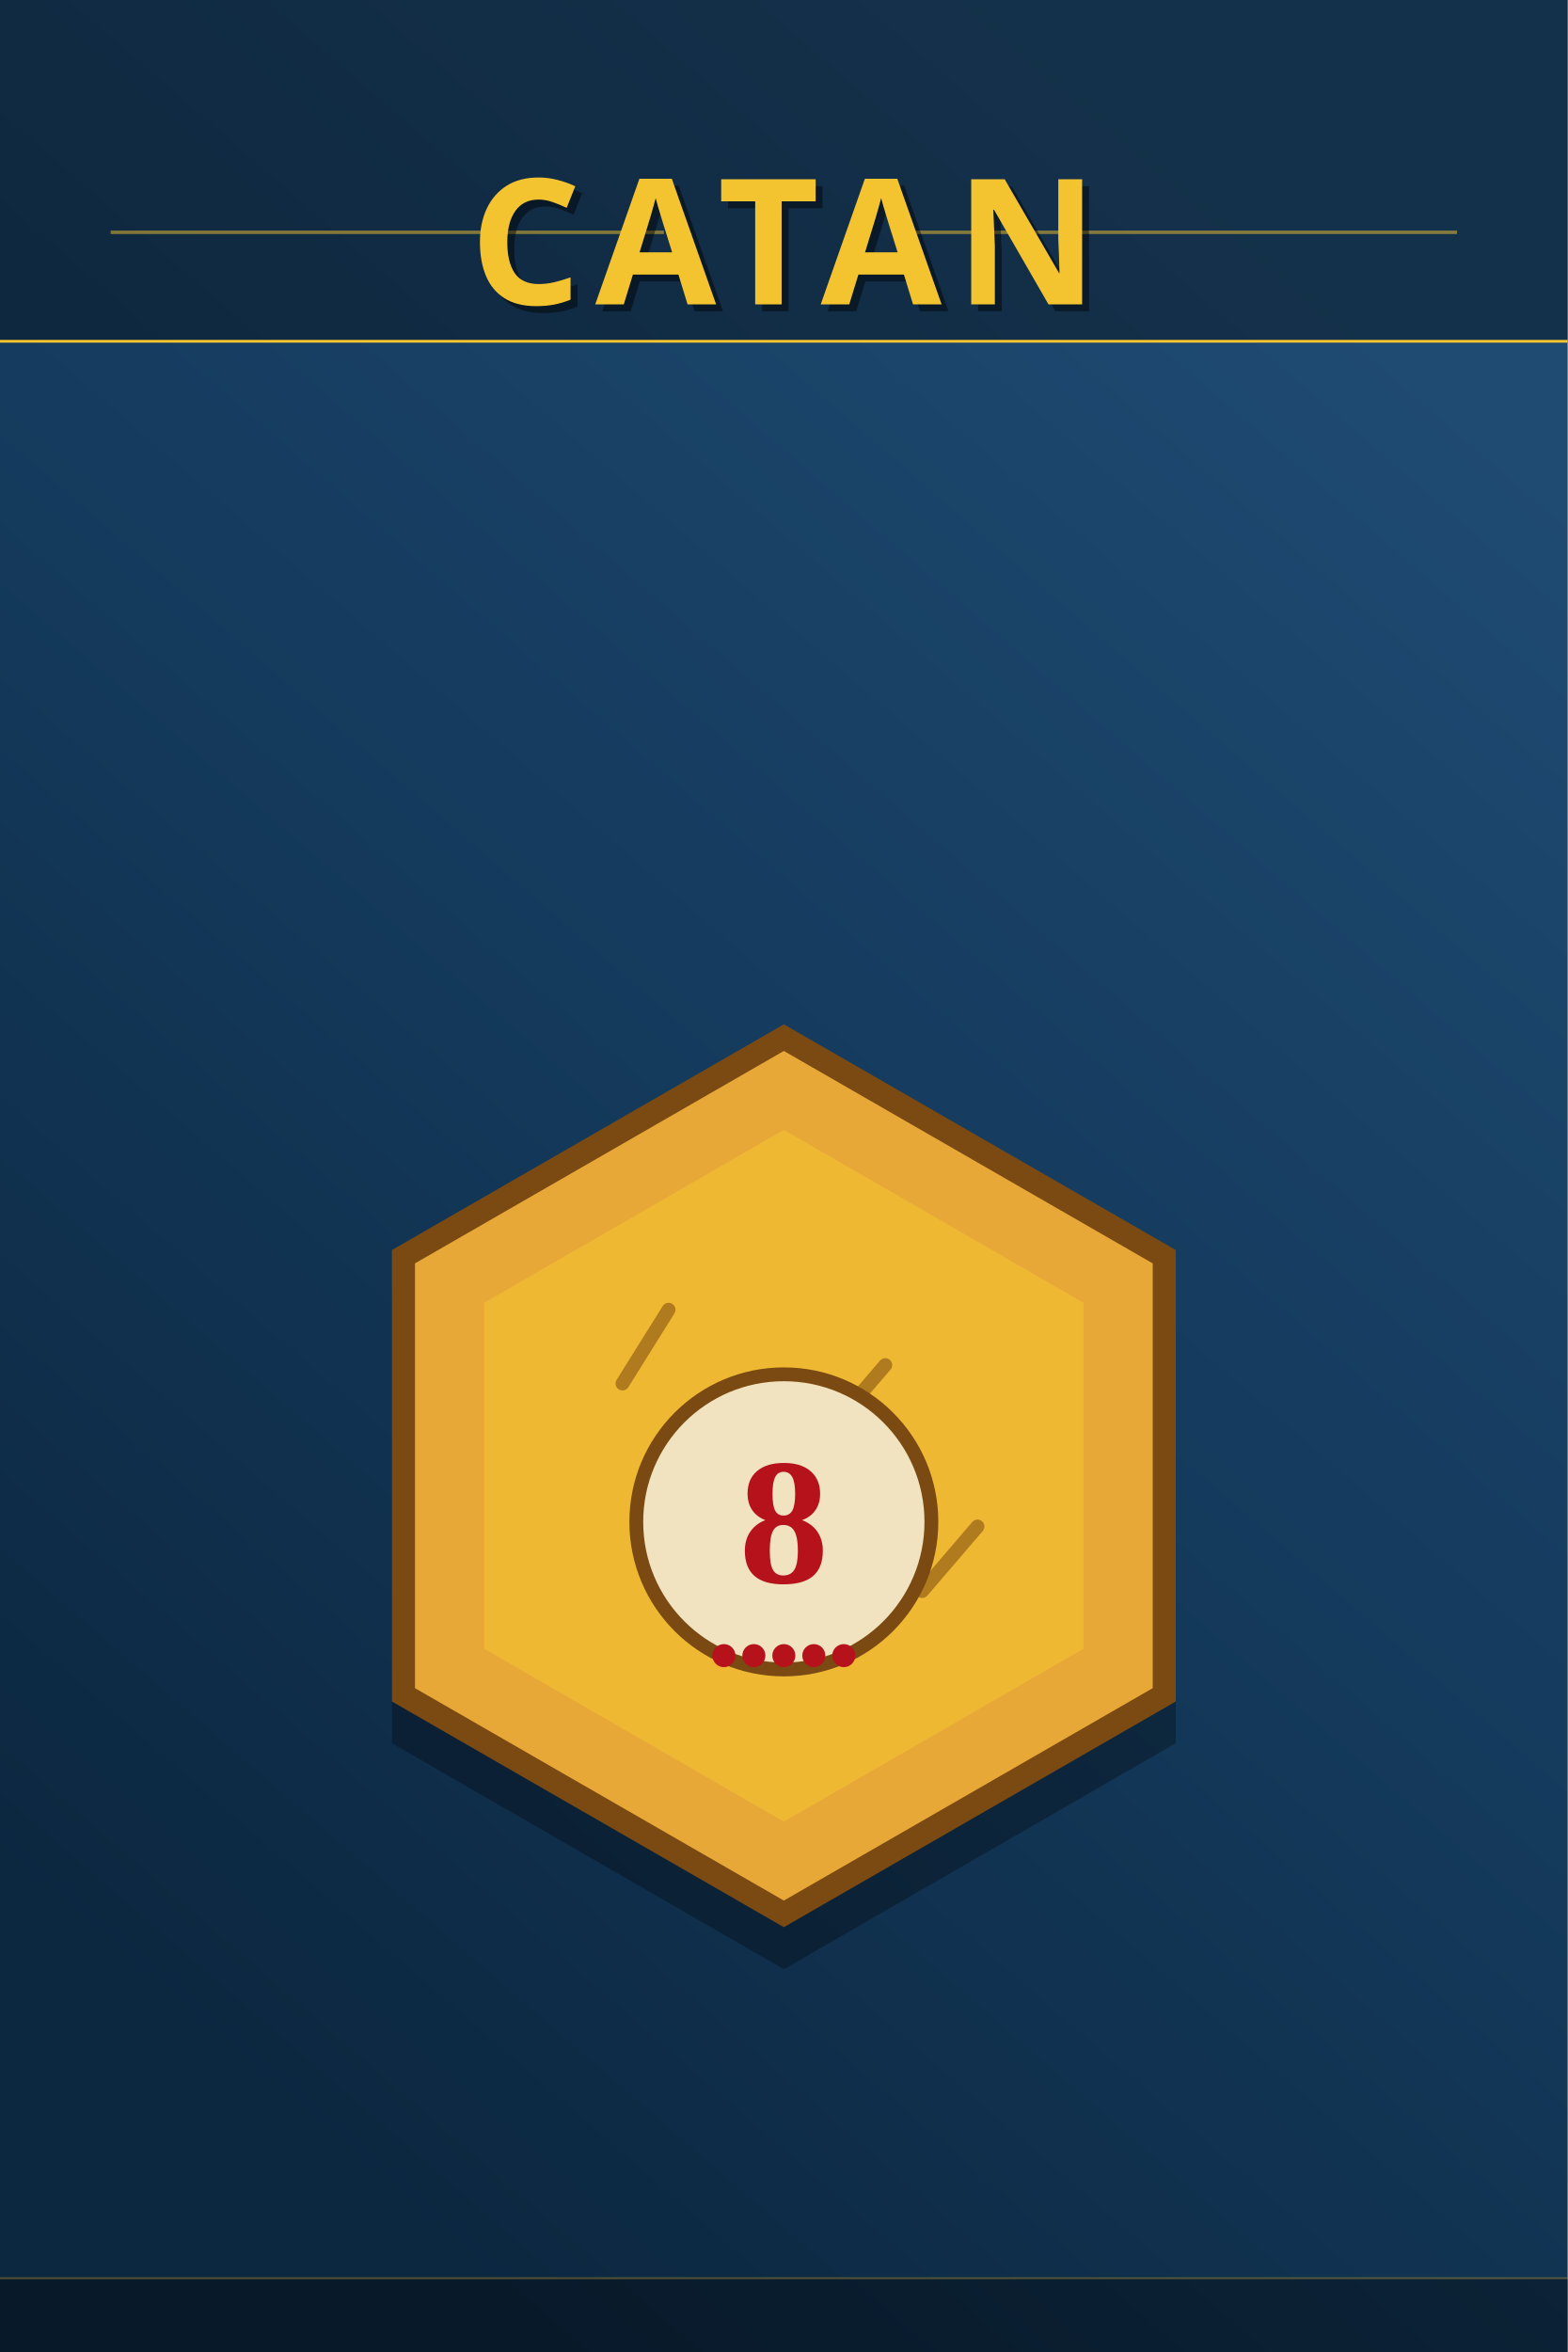
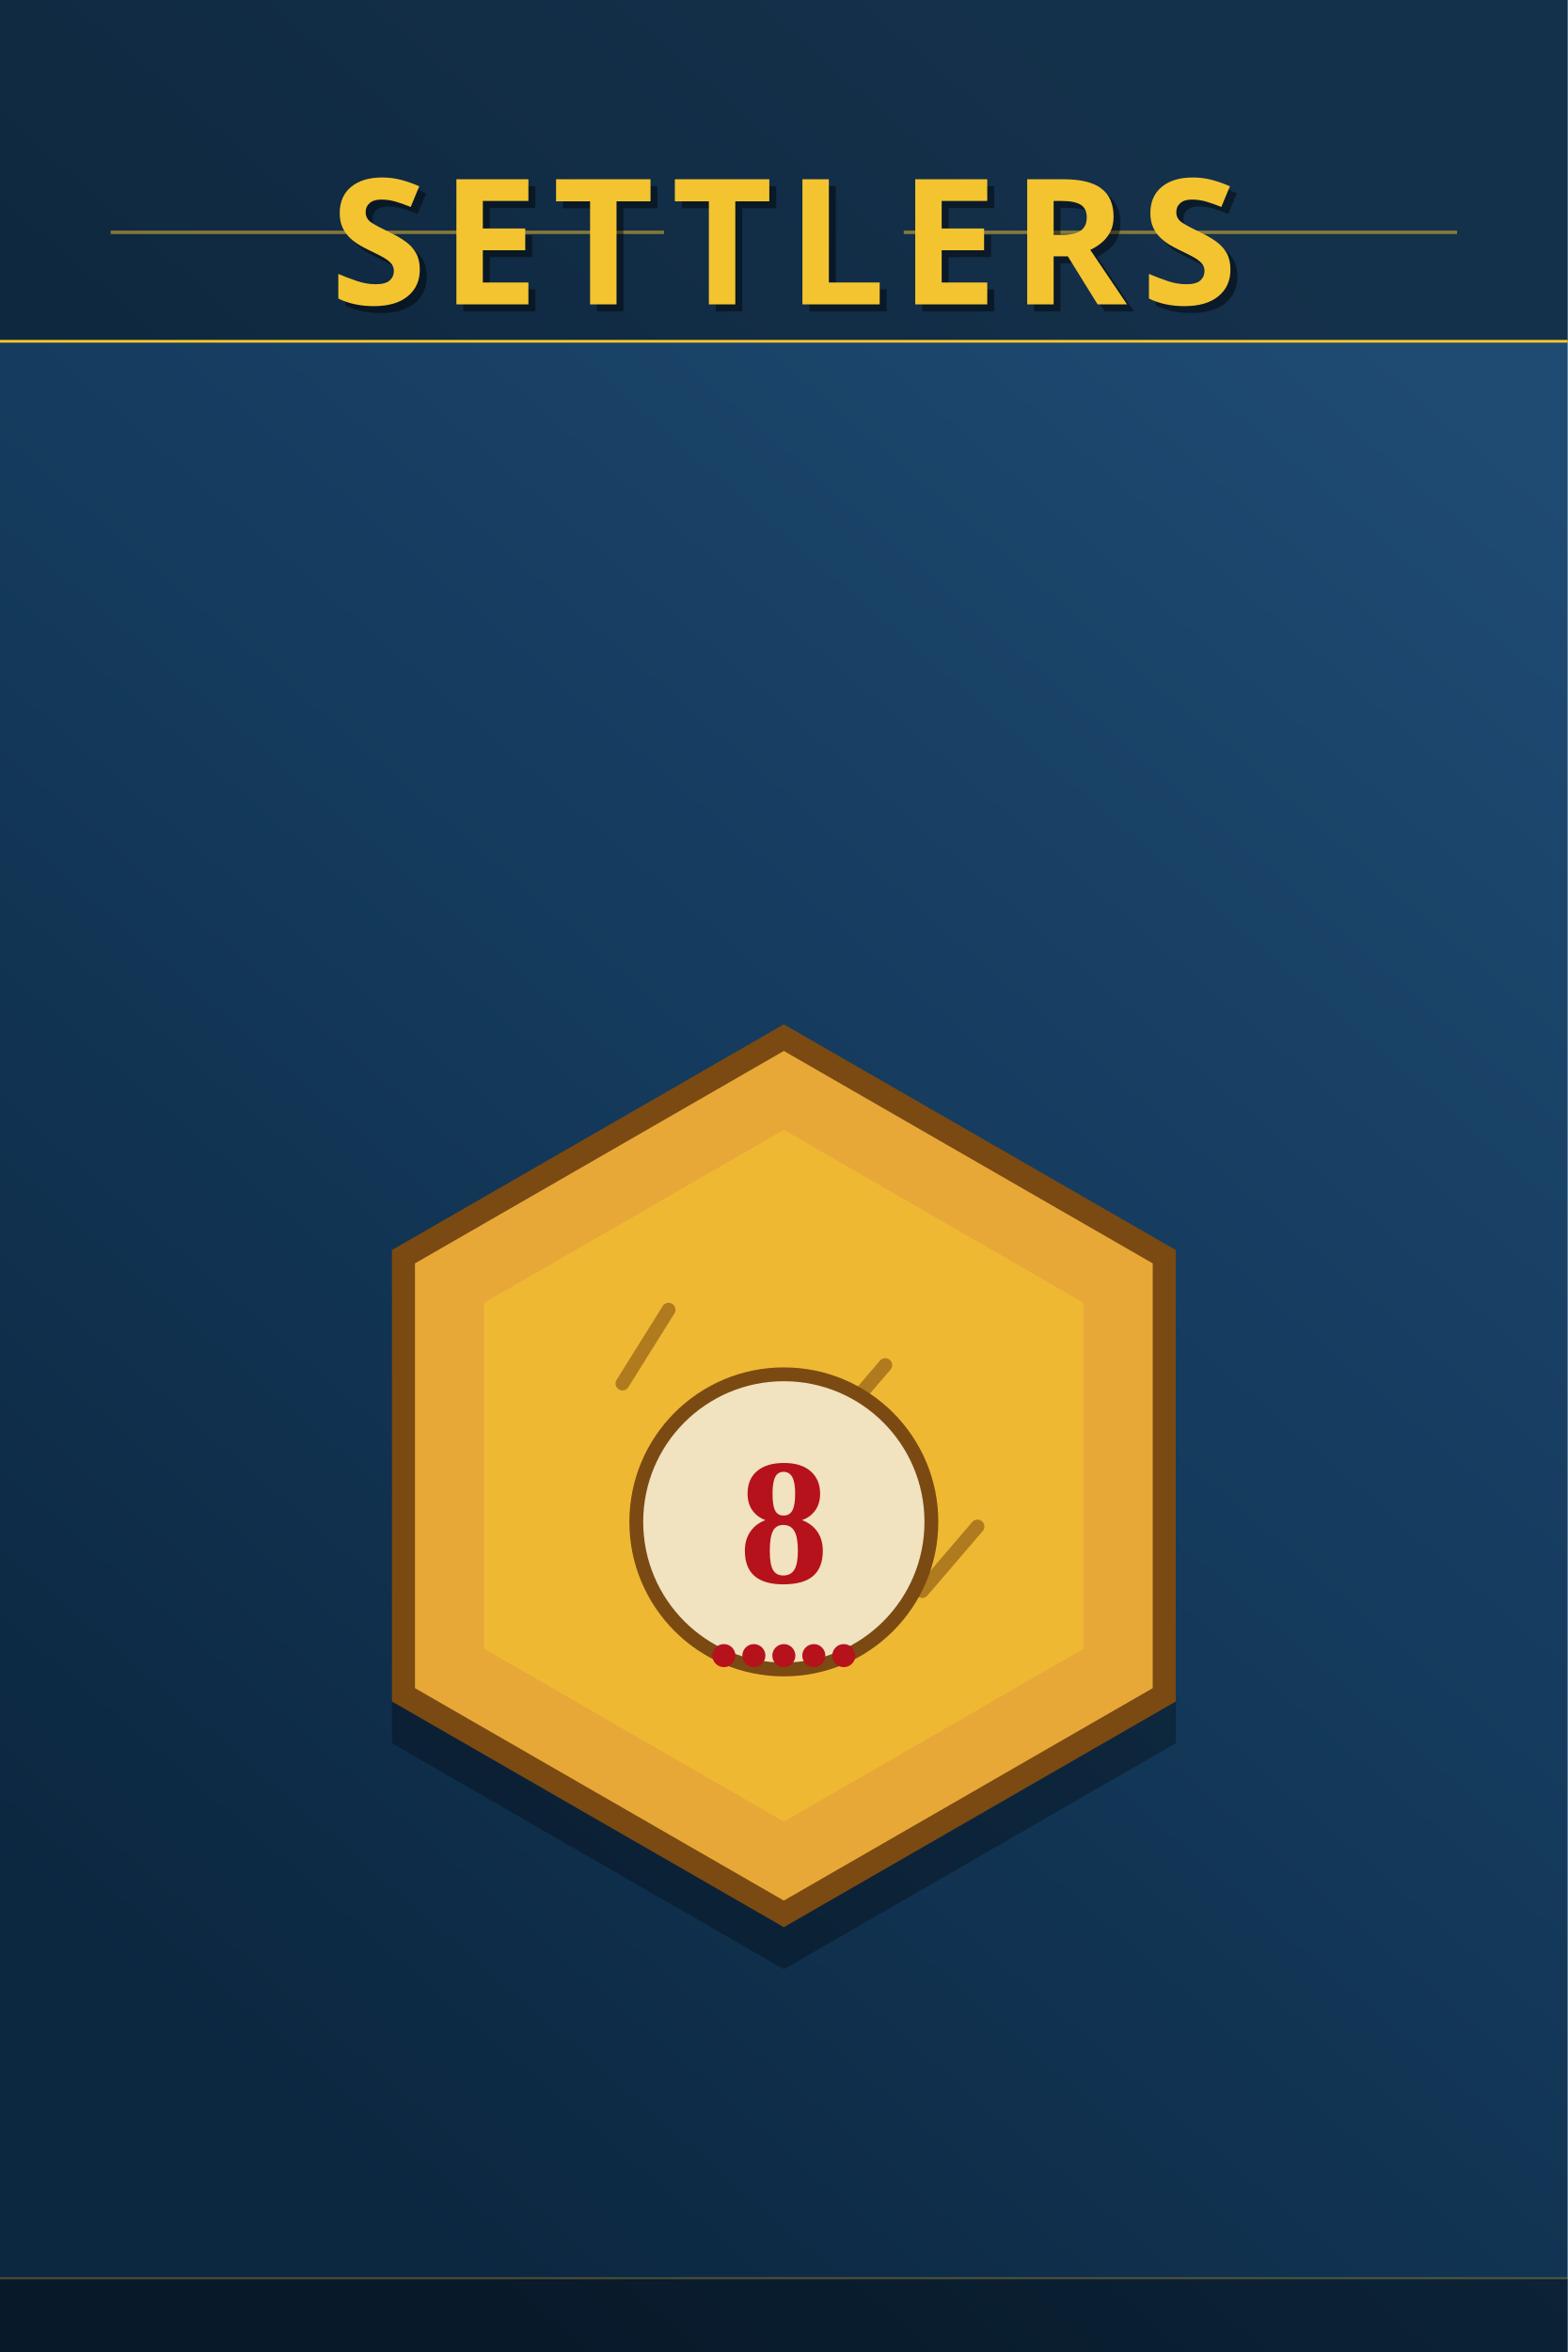
<svg xmlns="http://www.w3.org/2000/svg" width="400" height="600" viewBox="0 0 680 1020">
  <defs>
    <linearGradient id="gcatan" x1="0.75" y1="0.067" x2="0.25" y2="0.933">
      <stop offset="0.0" stop-color="#1f4a72" />
      <stop offset="0.5" stop-color="#143a5c" />
      <stop offset="1.0" stop-color="#0c2740" />
    </linearGradient>
  </defs>
  <rect width="680" height="1020" fill="url(#gcatan)" />
  <rect x="0" y="0" width="680" height="148" fill="rgba(0,0,0,0.34)" />
  <line x1="0" y1="148" x2="680" y2="148" stroke="#f4c430" stroke-width="1.2" />
  <rect x="48" y="100" width="240" height="1.5" fill="#f4c430" opacity="0.5" />
  <rect x="392" y="100" width="240" height="1.5" fill="#f4c430" opacity="0.5" />
-   <text x="343" y="135" text-anchor="middle" font-family="'Arial Black','Impact',sans-serif" font-weight="900" font-size="76" fill="rgba(0,0,0,0.45)" letter-spacing="6">CATAN</text>
-   <text x="340" y="132" text-anchor="middle" font-family="'Arial Black','Impact',sans-serif" font-weight="900" font-size="76" fill="#f4c430" letter-spacing="6">CATAN</text>
+   <text x="343" y="135" text-anchor="middle" font-family="'Arial Black','Impact',sans-serif" font-weight="900" font-size="76" fill="rgba(0,0,0,0.45)" letter-spacing="6">SETTLERS</text>
+   <text x="340" y="132" text-anchor="middle" font-family="'Arial Black','Impact',sans-serif" font-weight="900" font-size="76" fill="#f4c430" letter-spacing="6">SETTLERS</text>
  <g transform="translate(340,640)">
    <polygon points="0,196 170,98 170,-98 0,-196 -170,-98 -170,98" fill="#000" opacity="0.3" transform="translate(0,18)" />
    <polygon points="0,190 165,95 165,-95 0,-190 -165,-95 -165,95" fill="#e8a838" />
    <polygon points="0,190 165,95 165,-95 0,-190 -165,-95 -165,95" fill="none" stroke="#7a4a12" stroke-width="10" />
    <polygon points="0,150 130,75 130,-75 0,-150 -130,-75 -130,75" fill="#f4c430" opacity="0.55" />
    <g stroke="#b07a1e" stroke-width="6" stroke-linecap="round">
      <line x1="-70" y1="-40" x2="-50" y2="-72" />
      <line x1="20" y1="-20" x2="44" y2="-48" />
      <line x1="-30" y1="60" x2="-8" y2="34" />
      <line x1="60" y1="50" x2="84" y2="22" />
    </g>
    <circle cx="0" cy="20" r="64" fill="#f1e2c0" />
    <circle cx="0" cy="20" r="64" fill="none" stroke="#7a4a12" stroke-width="6" />
    <text x="0" y="20" text-anchor="middle" dominant-baseline="central" font-family="'Georgia','Times New Roman',serif" font-weight="700" font-size="78" fill="#b5121b">8</text>
    <g fill="#b5121b">
      <circle cx="-26" cy="78" r="5" />
      <circle cx="-13" cy="78" r="5" />
      <circle cx="0" cy="78" r="5" />
      <circle cx="13" cy="78" r="5" />
      <circle cx="26" cy="78" r="5" />
    </g>
  </g>
  <rect x="0" y="988" width="680" height="32" fill="rgba(0,0,0,0.34)" />
  <line x1="0" y1="988" x2="680" y2="988" stroke="#f4c430" stroke-width="0.8" opacity="0.3" />
</svg>
